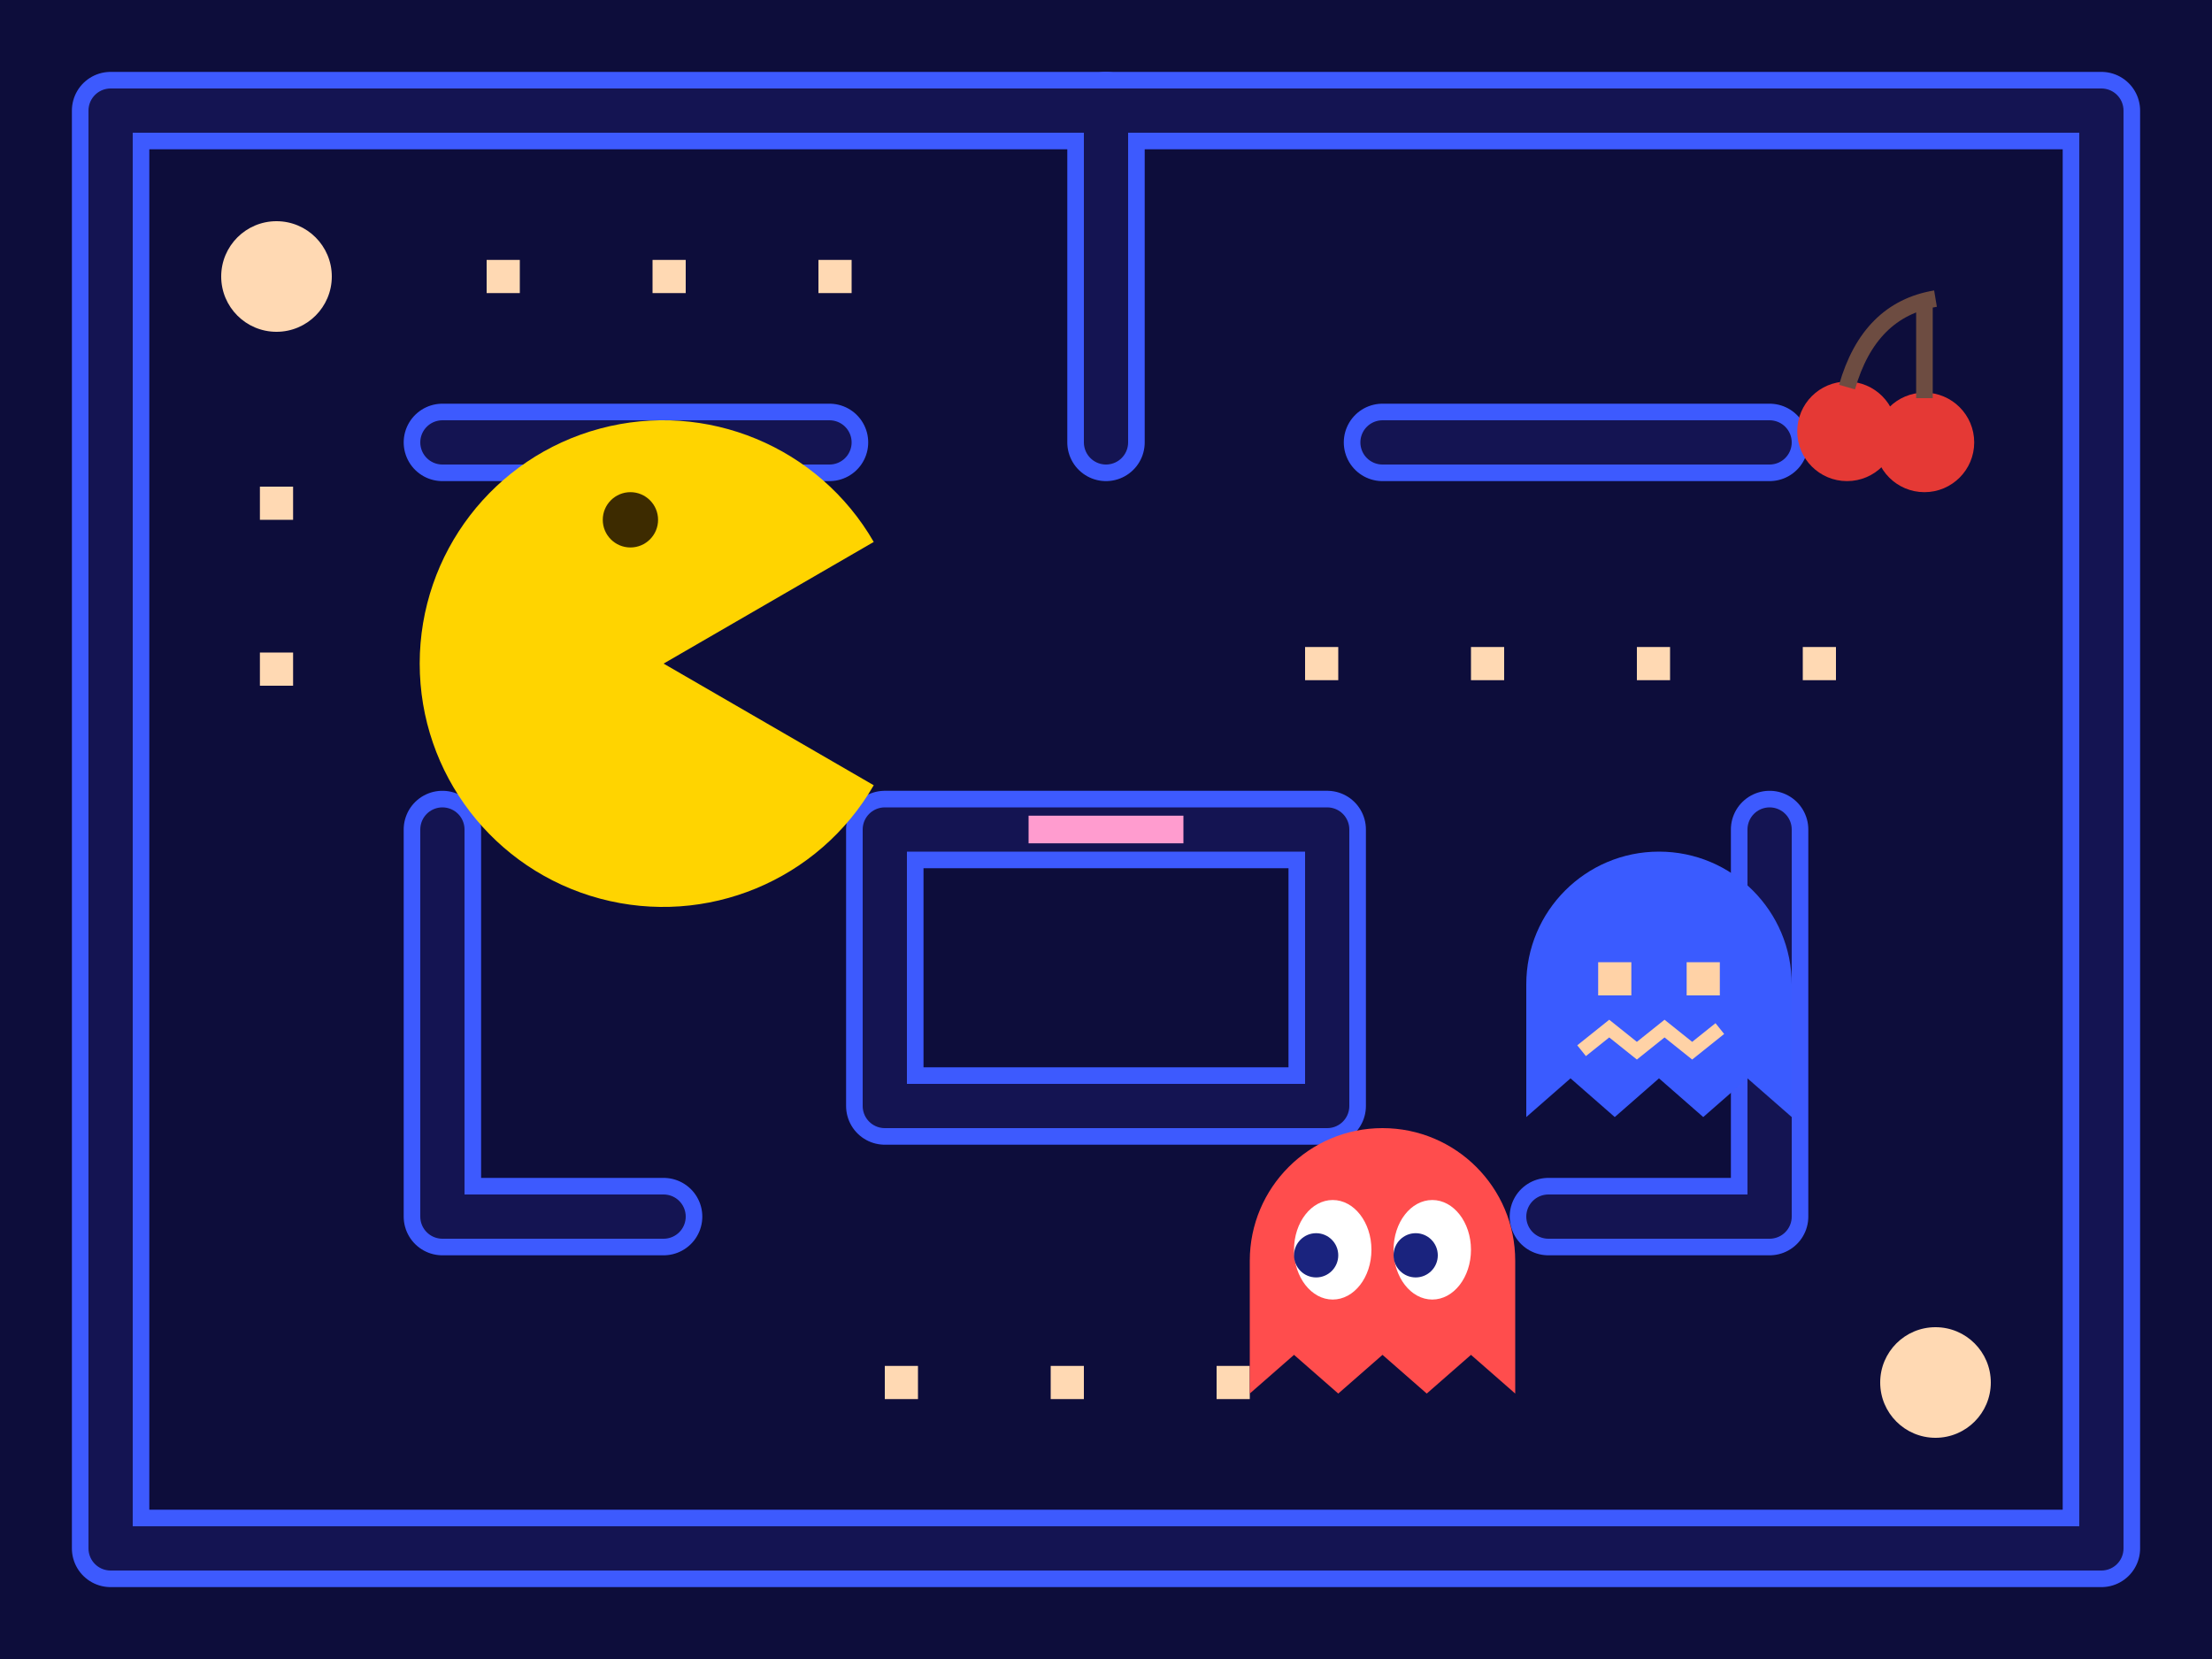
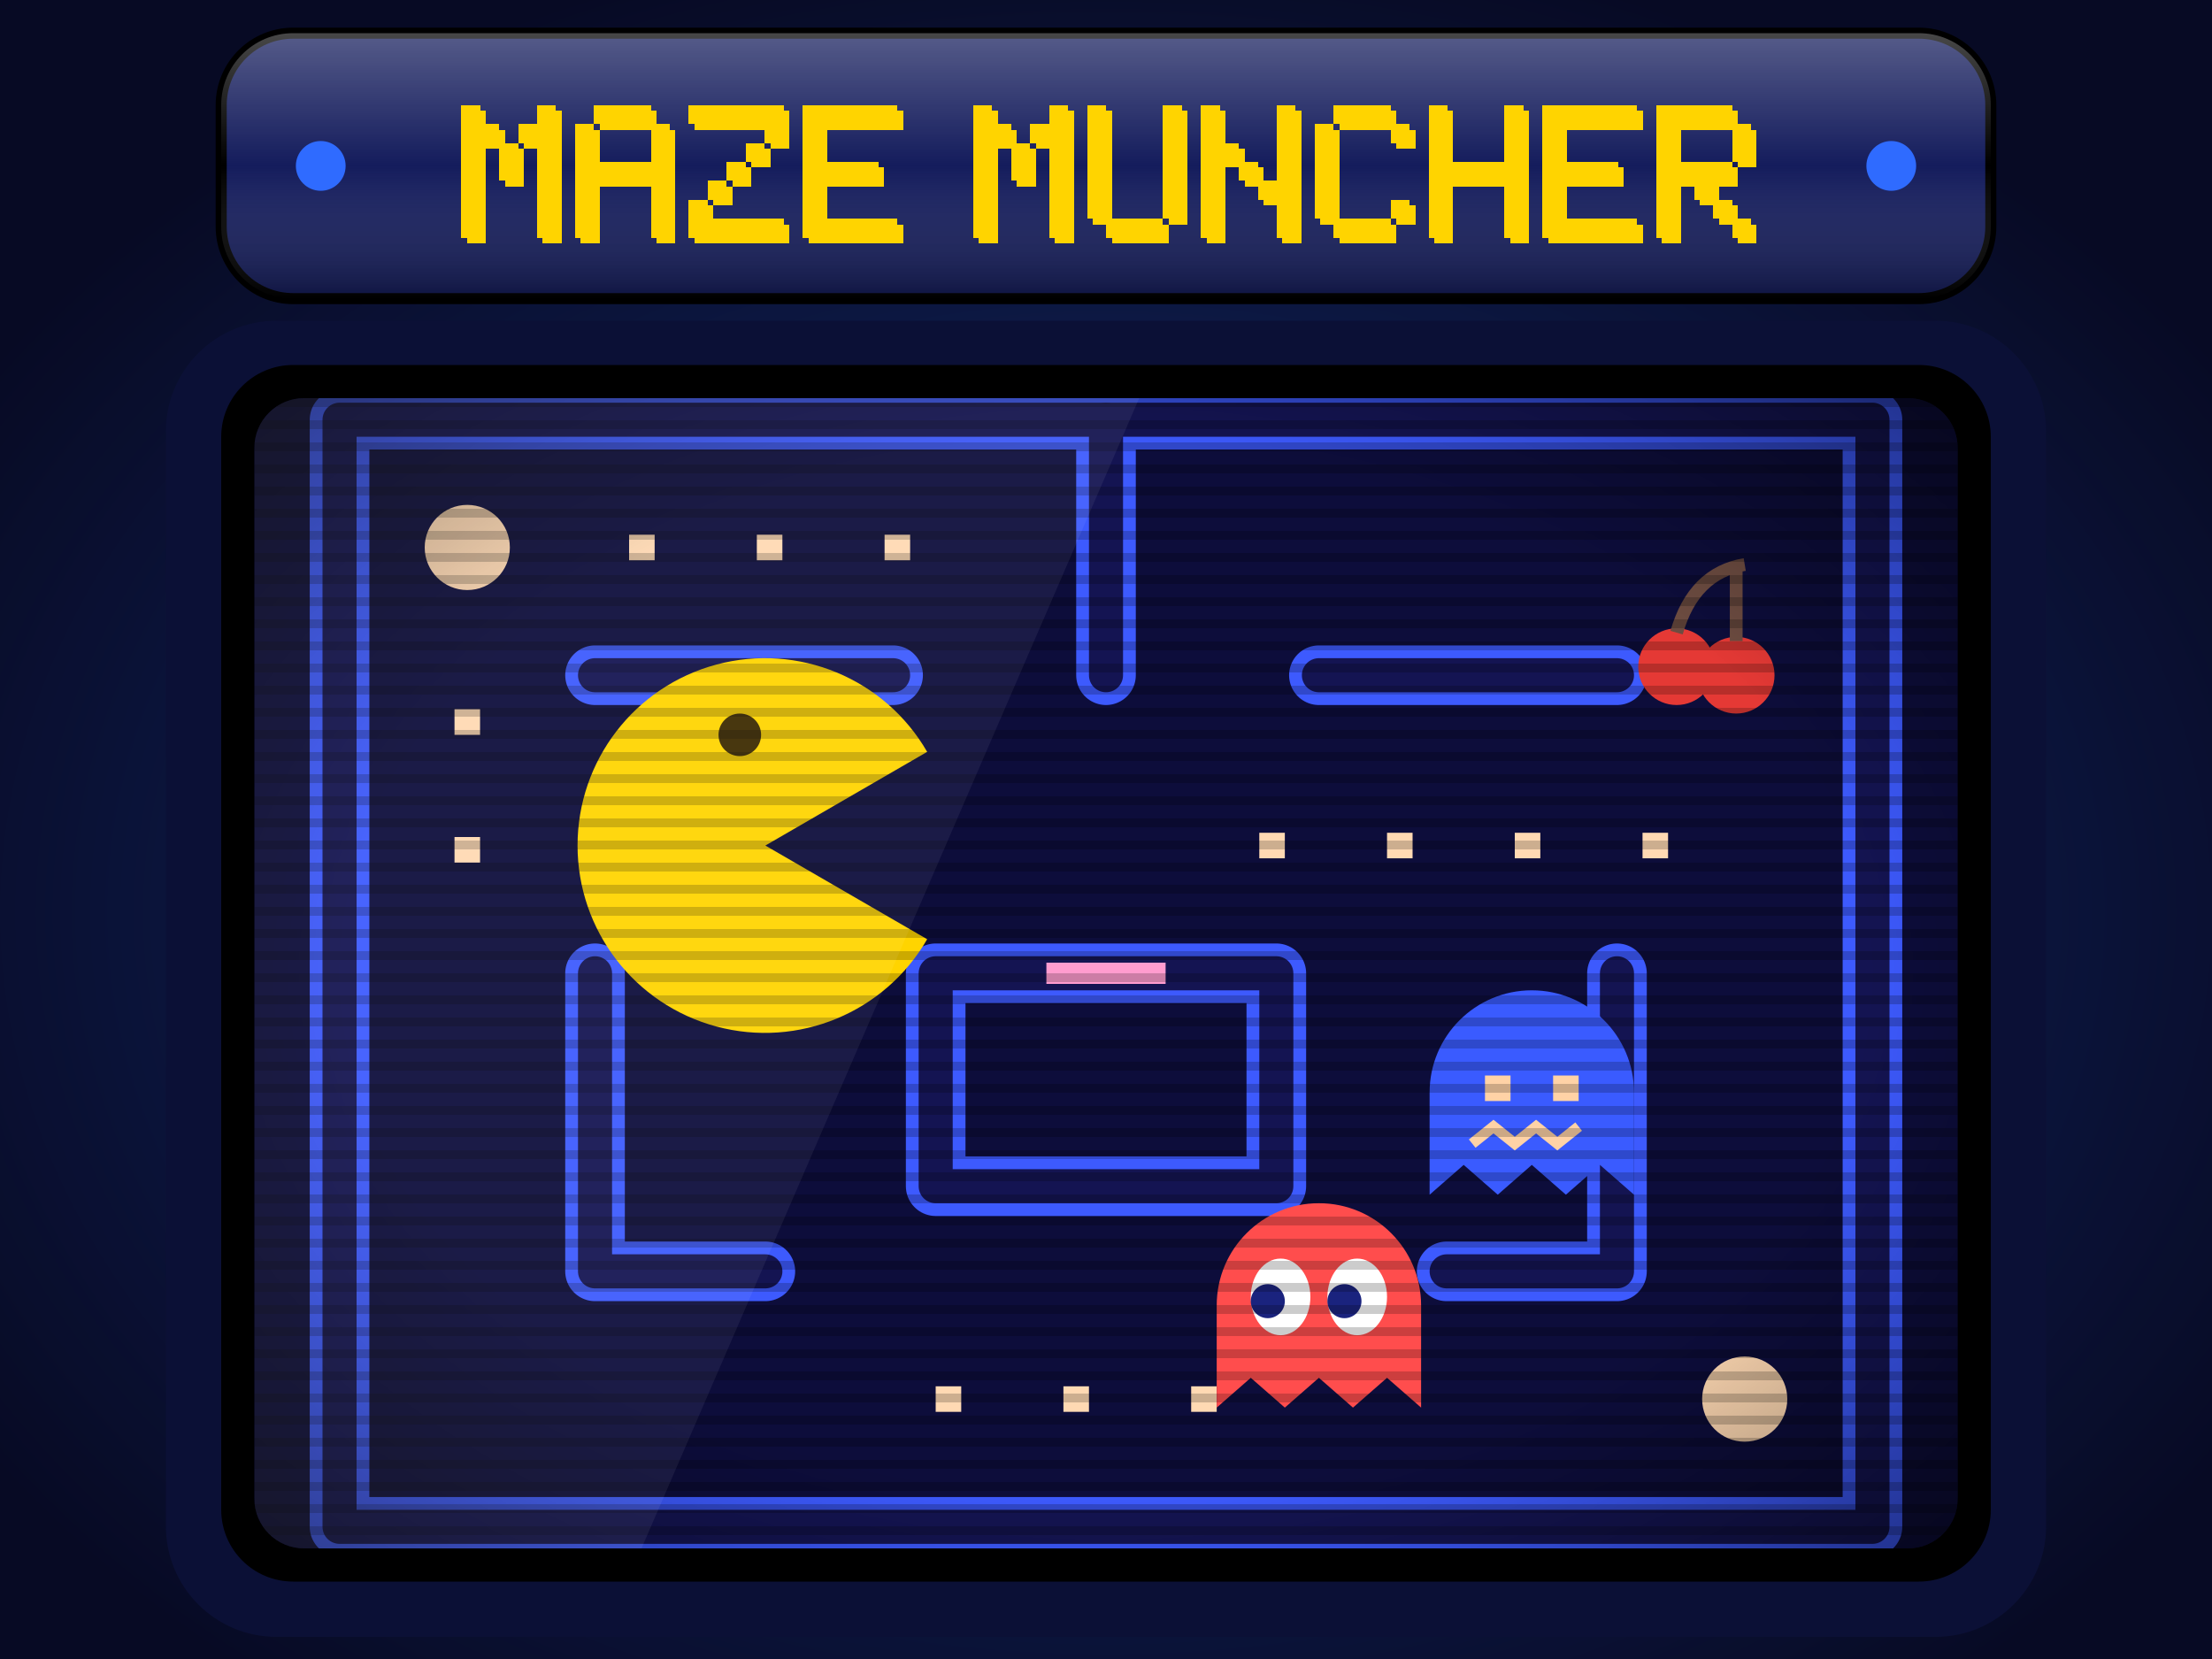
<svg xmlns="http://www.w3.org/2000/svg" viewBox="0 0 400 300">
-   <rect width="400" height="300" fill="#0d0d3b" />
-   <g fill="none" stroke="#3d5afe" stroke-width="14" stroke-linecap="round" stroke-linejoin="round">
-     <path d="M20 20h360v260H20z" />
-     <path d="M80 80h70M250 80h70M200 20v60M80 150v70h40M320 150v70h-40M160 150h80v50h-80z" />
+   <defs>
+     <radialGradient id="cg" cx=".5" cy=".55" r=".6">
+       <stop offset="0" stop-color="#2f6bff" stop-opacity=".35" />
+       <stop offset="1" stop-color="#2f6bff" stop-opacity="0" />
+     </radialGradient>
+     <linearGradient id="cm" x1="0" y1="0" x2="0" y2="1">
+       <stop offset="0" stop-color="#fff" stop-opacity=".28" />
+       <stop offset=".5" stop-color="#fff" stop-opacity="0" />
+       <stop offset="1" stop-color="#000" stop-opacity=".3" />
+     </linearGradient>
+     <pattern id="cs" width="4" height="4" patternUnits="userSpaceOnUse">
+       <rect width="4" height="1.6" fill="#000" opacity=".2" />
+     </pattern>
+     <radialGradient id="cv" cx=".5" cy=".5" r=".72">
+       <stop offset=".62" stop-color="#000" stop-opacity="0" />
+       <stop offset="1" stop-color="#000" stop-opacity=".5" />
+     </radialGradient>
+     <clipPath id="cc">
+       <rect x="46" y="72" width="308" height="208" rx="9" />
+     </clipPath>
+   </defs>
+   <rect width="400" height="300" fill="#070a24" />
+   <rect width="400" height="300" fill="url(#cg)" />
+   <rect x="30" y="58" width="340" height="238" rx="20" fill="#0b1036" />
+   <rect x="40" y="66" width="320" height="220" rx="13" fill="#000" />
+   <g clip-path="url(#cc)">
+     <g transform="translate(46 60.5) scale(0.77)">
+       <rect width="400" height="300" fill="#0d0d3b" />
+       <g fill="none" stroke="#3d5afe" stroke-width="14" stroke-linecap="round" stroke-linejoin="round">
+         <path d="M20 20h360v260H20z" />
+         <path d="M80 80h70M250 80h70M200 20v60M80 150v70h40M320 150v70h-40M160 150h80v50h-80z" />
+       </g>
+       <g fill="none" stroke="#141452" stroke-width="8" stroke-linecap="round" stroke-linejoin="round">
+         <path d="M20 20h360v260H20z" />
+         <path d="M80 80h70M250 80h70M200 20v60M80 150v70h40M320 150v70h-40M160 150h80v50h-80z" />
+       </g>
+       <path d="M186 150h28" stroke="#ff9ccf" stroke-width="5" />
+       <g fill="#ffd9b3">
+         <circle cx="50" cy="50" r="10" />
+         <circle cx="350" cy="250" r="10" />
+         <rect x="88" y="47" width="6" height="6" />
+         <rect x="118" y="47" width="6" height="6" />
+         <rect x="148" y="47" width="6" height="6" />
+         <rect x="236" y="117" width="6" height="6" />
+         <rect x="266" y="117" width="6" height="6" />
+         <rect x="296" y="117" width="6" height="6" />
+         <rect x="326" y="117" width="6" height="6" />
+         <rect x="47" y="88" width="6" height="6" />
+         <rect x="47" y="118" width="6" height="6" />
+         <rect x="160" y="247" width="6" height="6" />
+         <rect x="190" y="247" width="6" height="6" />
+         <rect x="220" y="247" width="6" height="6" />
+       </g>
+       <path d="M120 120L158 98A44 44 0 1 0 158 142z" fill="#ffd400" />
+       <circle cx="114" cy="94" r="5" fill="#3d2b00" />
+       <g transform="translate(250 230)">
+         <path d="M-24 22v-24a24 24 0 0 1 48 0v24l-8-7-8 7-8-7-8 7-8-7z" fill="#ff4d4d" />
+         <ellipse cx="-9" cy="-4" rx="7" ry="9" fill="#fff" />
+         <ellipse cx="9" cy="-4" rx="7" ry="9" fill="#fff" />
+         <circle cx="-12" cy="-3" r="4" fill="#1a237e" />
+         <circle cx="6" cy="-3" r="4" fill="#1a237e" />
+       </g>
+       <g transform="translate(300 180)">
+         <path d="M-24 22v-24a24 24 0 0 1 48 0v24l-8-7-8 7-8-7-8 7-8-7z" fill="#3a5bff" />
+         <rect x="-11" y="-6" width="6" height="6" fill="#ffd2a6" />
+         <rect x="5" y="-6" width="6" height="6" fill="#ffd2a6" />
+         <path d="M-14 10l5-4 5 4 5-4 5 4 5-4" stroke="#ffd2a6" stroke-width="2.5" fill="none" />
+       </g>
+       <g transform="translate(340 70)">
+         <circle cx="-6" cy="8" r="9" fill="#e53935" />
+         <circle cx="8" cy="10" r="9" fill="#e53935" />
+         <path d="M-6 0q4-14 16-16M8 2v-18" stroke="#6d4c41" stroke-width="3" fill="none" />
+       </g>
+     </g>
+     <rect x="46" y="72" width="308" height="208" fill="url(#cs)" />
+     <rect x="46" y="72" width="308" height="208" fill="url(#cv)" />
+     <path d="M46 72h160l-90 208H46z" fill="#fff" opacity=".06" />
  </g>
-   <g fill="none" stroke="#141452" stroke-width="8" stroke-linecap="round" stroke-linejoin="round">
-     <path d="M20 20h360v260H20z" />
-     <path d="M80 80h70M250 80h70M200 20v60M80 150v70h40M320 150v70h-40M160 150h80v50h-80z" />
-   </g>
-   <path d="M186 150h28" stroke="#ff9ccf" stroke-width="5" />
-   <g fill="#ffd9b3">
-     <circle cx="50" cy="50" r="10" />
-     <circle cx="350" cy="250" r="10" />
-     <rect x="88" y="47" width="6" height="6" />
-     <rect x="118" y="47" width="6" height="6" />
-     <rect x="148" y="47" width="6" height="6" />
-     <rect x="236" y="117" width="6" height="6" />
-     <rect x="266" y="117" width="6" height="6" />
-     <rect x="296" y="117" width="6" height="6" />
-     <rect x="326" y="117" width="6" height="6" />
-     <rect x="47" y="88" width="6" height="6" />
-     <rect x="47" y="118" width="6" height="6" />
-     <rect x="160" y="247" width="6" height="6" />
-     <rect x="190" y="247" width="6" height="6" />
-     <rect x="220" y="247" width="6" height="6" />
-   </g>
-   <path d="M120 120L158 98A44 44 0 1 0 158 142z" fill="#ffd400" />
-   <circle cx="114" cy="94" r="5" fill="#3d2b00" />
-   <g transform="translate(250 230)">
-     <path d="M-24 22v-24a24 24 0 0 1 48 0v24l-8-7-8 7-8-7-8 7-8-7z" fill="#ff4d4d" />
-     <ellipse cx="-9" cy="-4" rx="7" ry="9" fill="#fff" />
-     <ellipse cx="9" cy="-4" rx="7" ry="9" fill="#fff" />
-     <circle cx="-12" cy="-3" r="4" fill="#1a237e" />
-     <circle cx="6" cy="-3" r="4" fill="#1a237e" />
-   </g>
-   <g transform="translate(300 180)">
-     <path d="M-24 22v-24a24 24 0 0 1 48 0v24l-8-7-8 7-8-7-8 7-8-7z" fill="#3a5bff" />
-     <rect x="-11" y="-6" width="6" height="6" fill="#ffd2a6" />
-     <rect x="5" y="-6" width="6" height="6" fill="#ffd2a6" />
-     <path d="M-14 10l5-4 5 4 5-4 5 4 5-4" stroke="#ffd2a6" stroke-width="2.5" fill="none" />
-   </g>
-   <g transform="translate(340 70)">
-     <circle cx="-6" cy="8" r="9" fill="#e53935" />
-     <circle cx="8" cy="10" r="9" fill="#e53935" />
-     <path d="M-6 0q4-14 16-16M8 2v-18" stroke="#6d4c41" stroke-width="3" fill="none" />
+   <rect x="40" y="6" width="320" height="48" rx="13" fill="#141c5c" stroke="#000" stroke-width="2" />
+   <rect x="40" y="6" width="320" height="48" rx="13" fill="url(#cm)" />
+   <circle cx="58" cy="30" r="4.5" fill="#2f6bff" />
+   <circle cx="342" cy="30" r="4.5" fill="#2f6bff" />
+   <g transform="translate(83.4 19.0) scale(3.43)" fill="none" stroke-width="1" shape-rendering="crispEdges">
+     <use href="#tt" stroke="#13207a" transform="translate(.3 .3)" />
+     <path id="tt" d="M0 0.5h1M4 0.5h1M0 1.5h2M3 1.5h2M0 2.5h1M2 2.5h1M4 2.5h1M0 3.5h1M2 3.5h1M4 3.5h1M0 4.5h1M4 4.5h1M0 5.5h1M4 5.5h1M0 6.5h1M4 6.5h1M7 0.5h3M6 1.5h1M10 1.5h1M6 2.5h1M10 2.5h1M6 3.5h5M6 4.5h1M10 4.5h1M6 5.5h1M10 5.5h1M6 6.5h1M10 6.5h1M12 0.5h5M16 1.5h1M15 2.5h1M14 3.5h1M13 4.5h1M12 5.5h1M12 6.5h5M18 0.5h5M18 1.5h1M18 2.5h1M18 3.5h4M18 4.5h1M18 5.5h1M18 6.5h5M27 0.5h1M31 0.5h1M27 1.5h2M30 1.5h2M27 2.5h1M29 2.5h1M31 2.5h1M27 3.5h1M29 3.5h1M31 3.5h1M27 4.5h1M31 4.5h1M27 5.5h1M31 5.5h1M27 6.5h1M31 6.5h1M33 0.5h1M37 0.5h1M33 1.5h1M37 1.5h1M33 2.5h1M37 2.5h1M33 3.5h1M37 3.5h1M33 4.5h1M37 4.5h1M33 5.5h1M37 5.5h1M34 6.5h3M39 0.5h1M43 0.5h1M39 1.5h1M43 1.5h1M39 2.5h2M43 2.5h1M39 3.5h1M41 3.5h1M43 3.5h1M39 4.5h1M42 4.5h2M39 5.5h1M43 5.5h1M39 6.5h1M43 6.5h1M46 0.5h3M45 1.5h1M49 1.5h1M45 2.5h1M45 3.5h1M45 4.5h1M45 5.5h1M49 5.5h1M46 6.5h3M51 0.5h1M55 0.5h1M51 1.5h1M55 1.5h1M51 2.5h1M55 2.5h1M51 3.5h5M51 4.5h1M55 4.5h1M51 5.5h1M55 5.5h1M51 6.5h1M55 6.5h1M57 0.5h5M57 1.5h1M57 2.5h1M57 3.5h4M57 4.5h1M57 5.5h1M57 6.5h5M63 0.5h4M63 1.5h1M67 1.5h1M63 2.5h1M67 2.5h1M63 3.5h4M63 4.5h1M65 4.5h1M63 5.5h1M66 5.5h1M63 6.5h1M67 6.5h1" stroke="#ffd400" />
  </g>
</svg>
